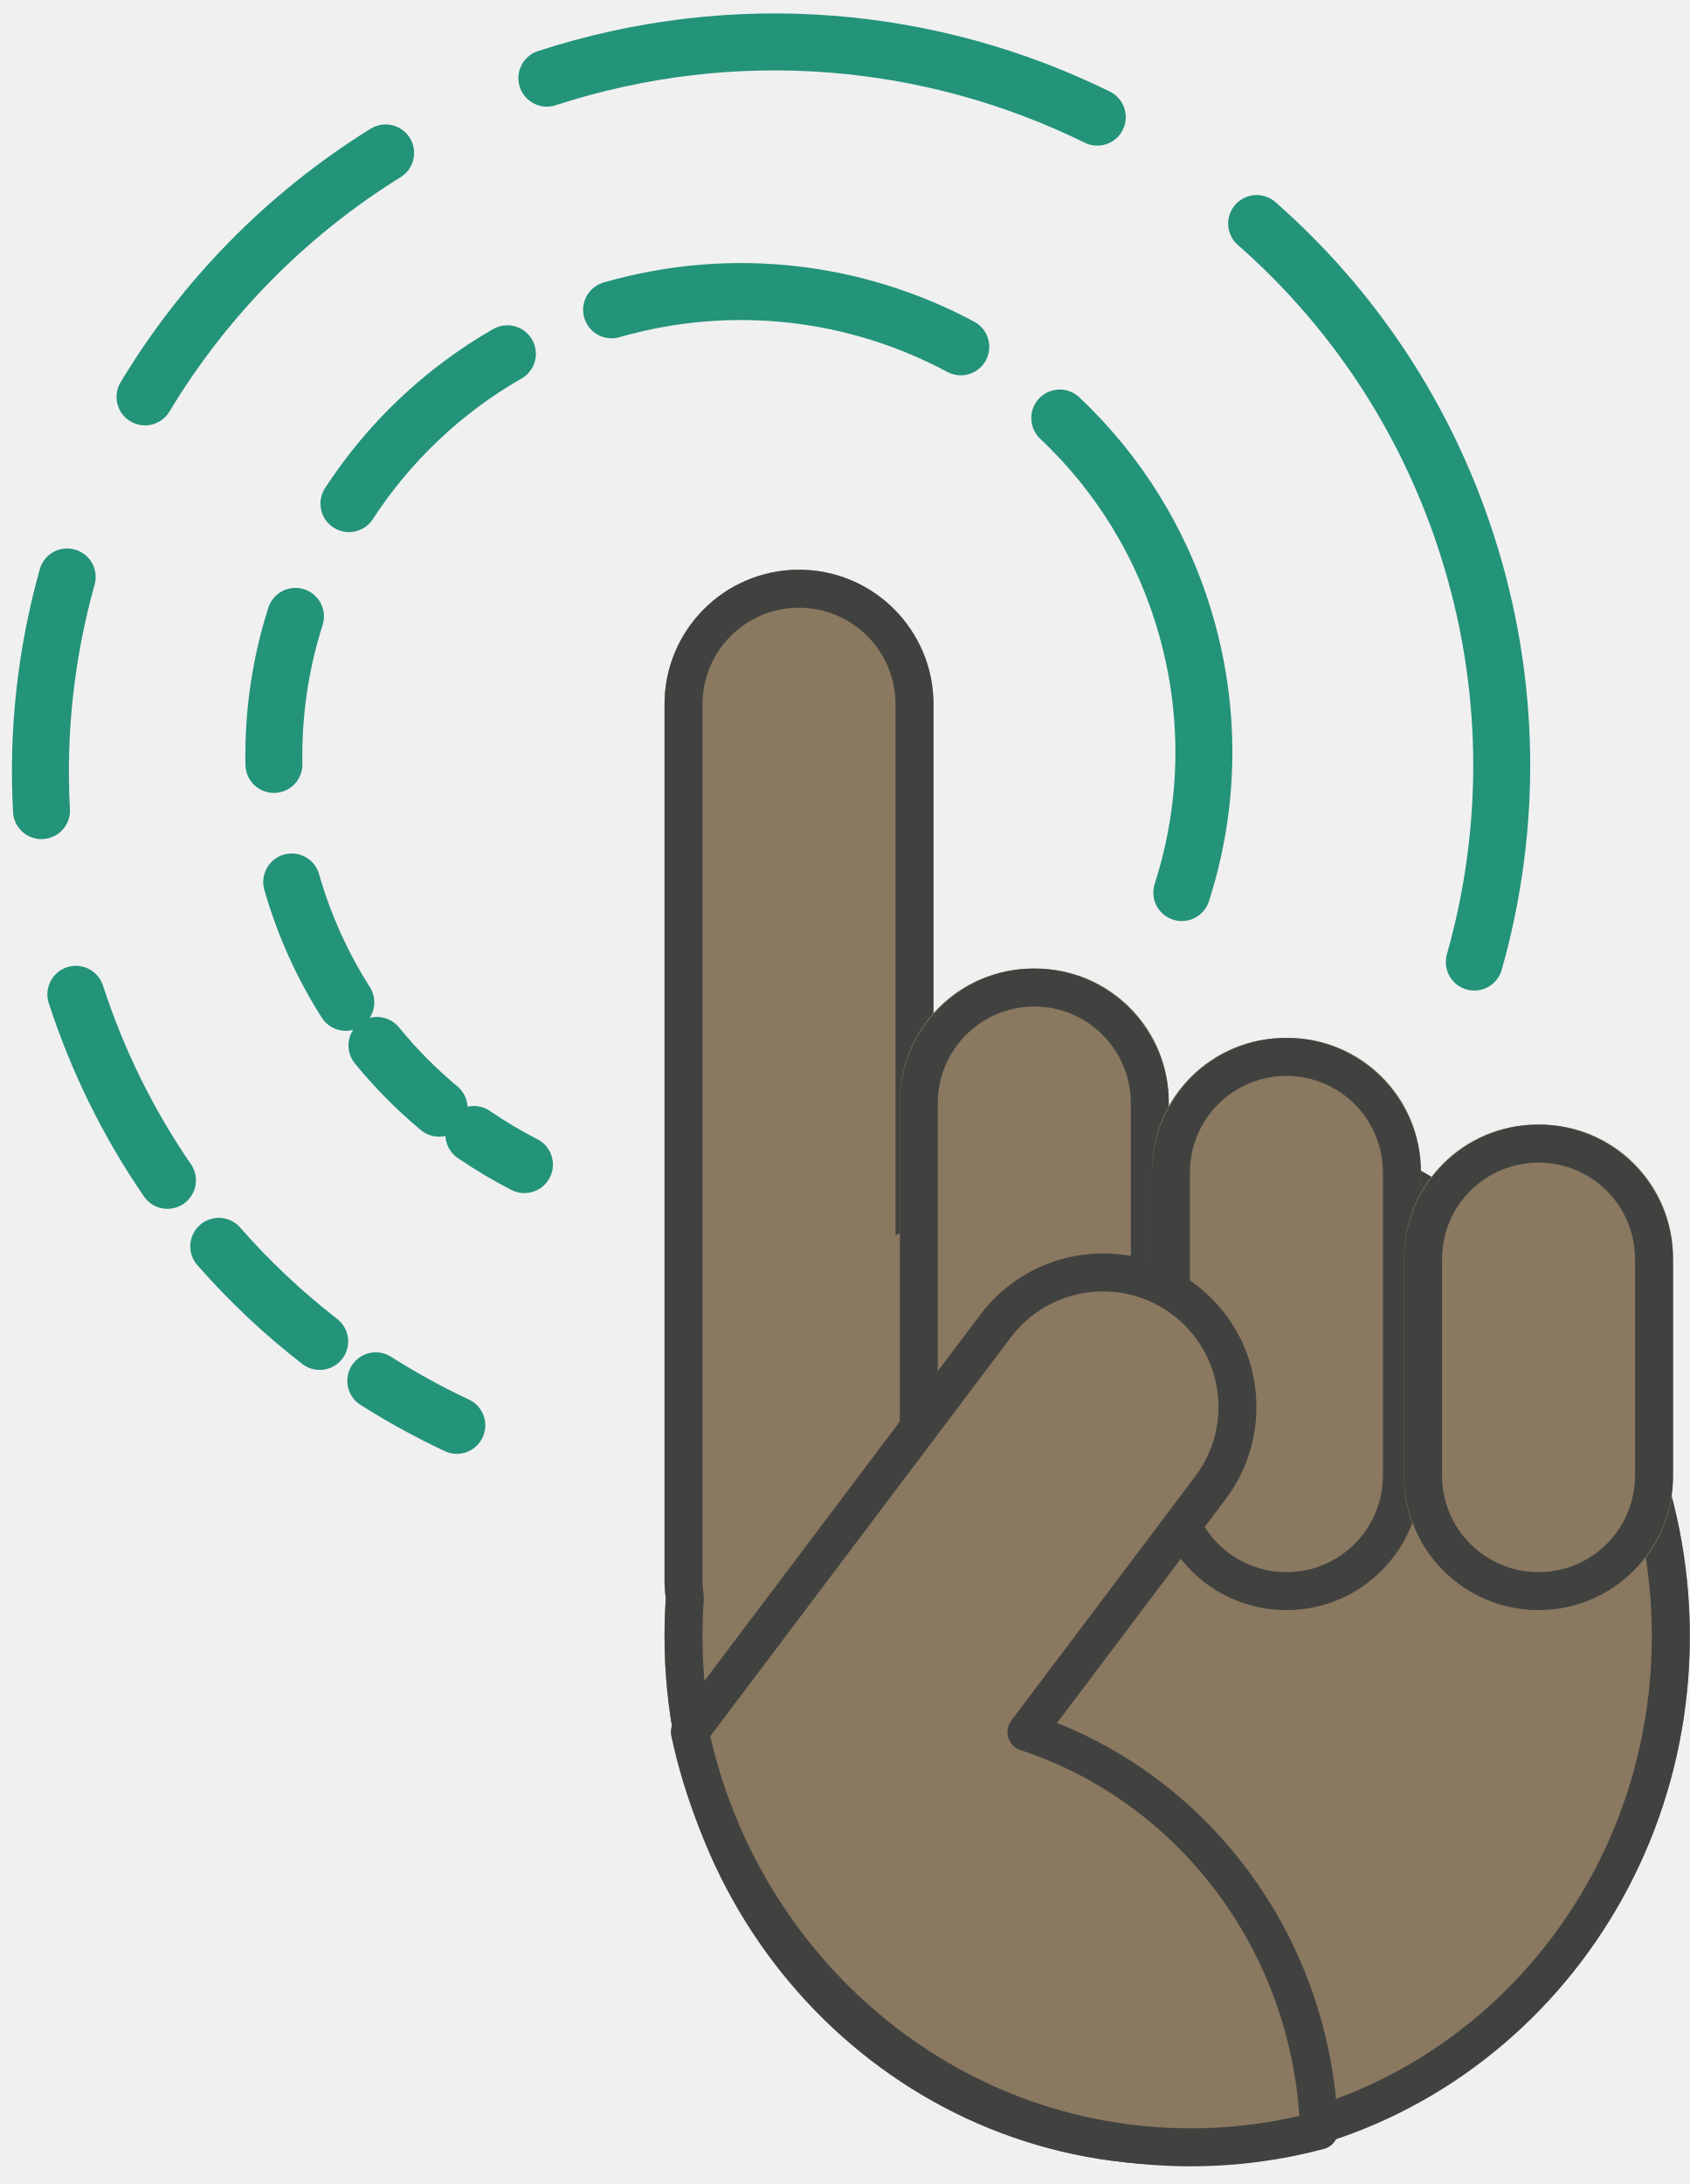
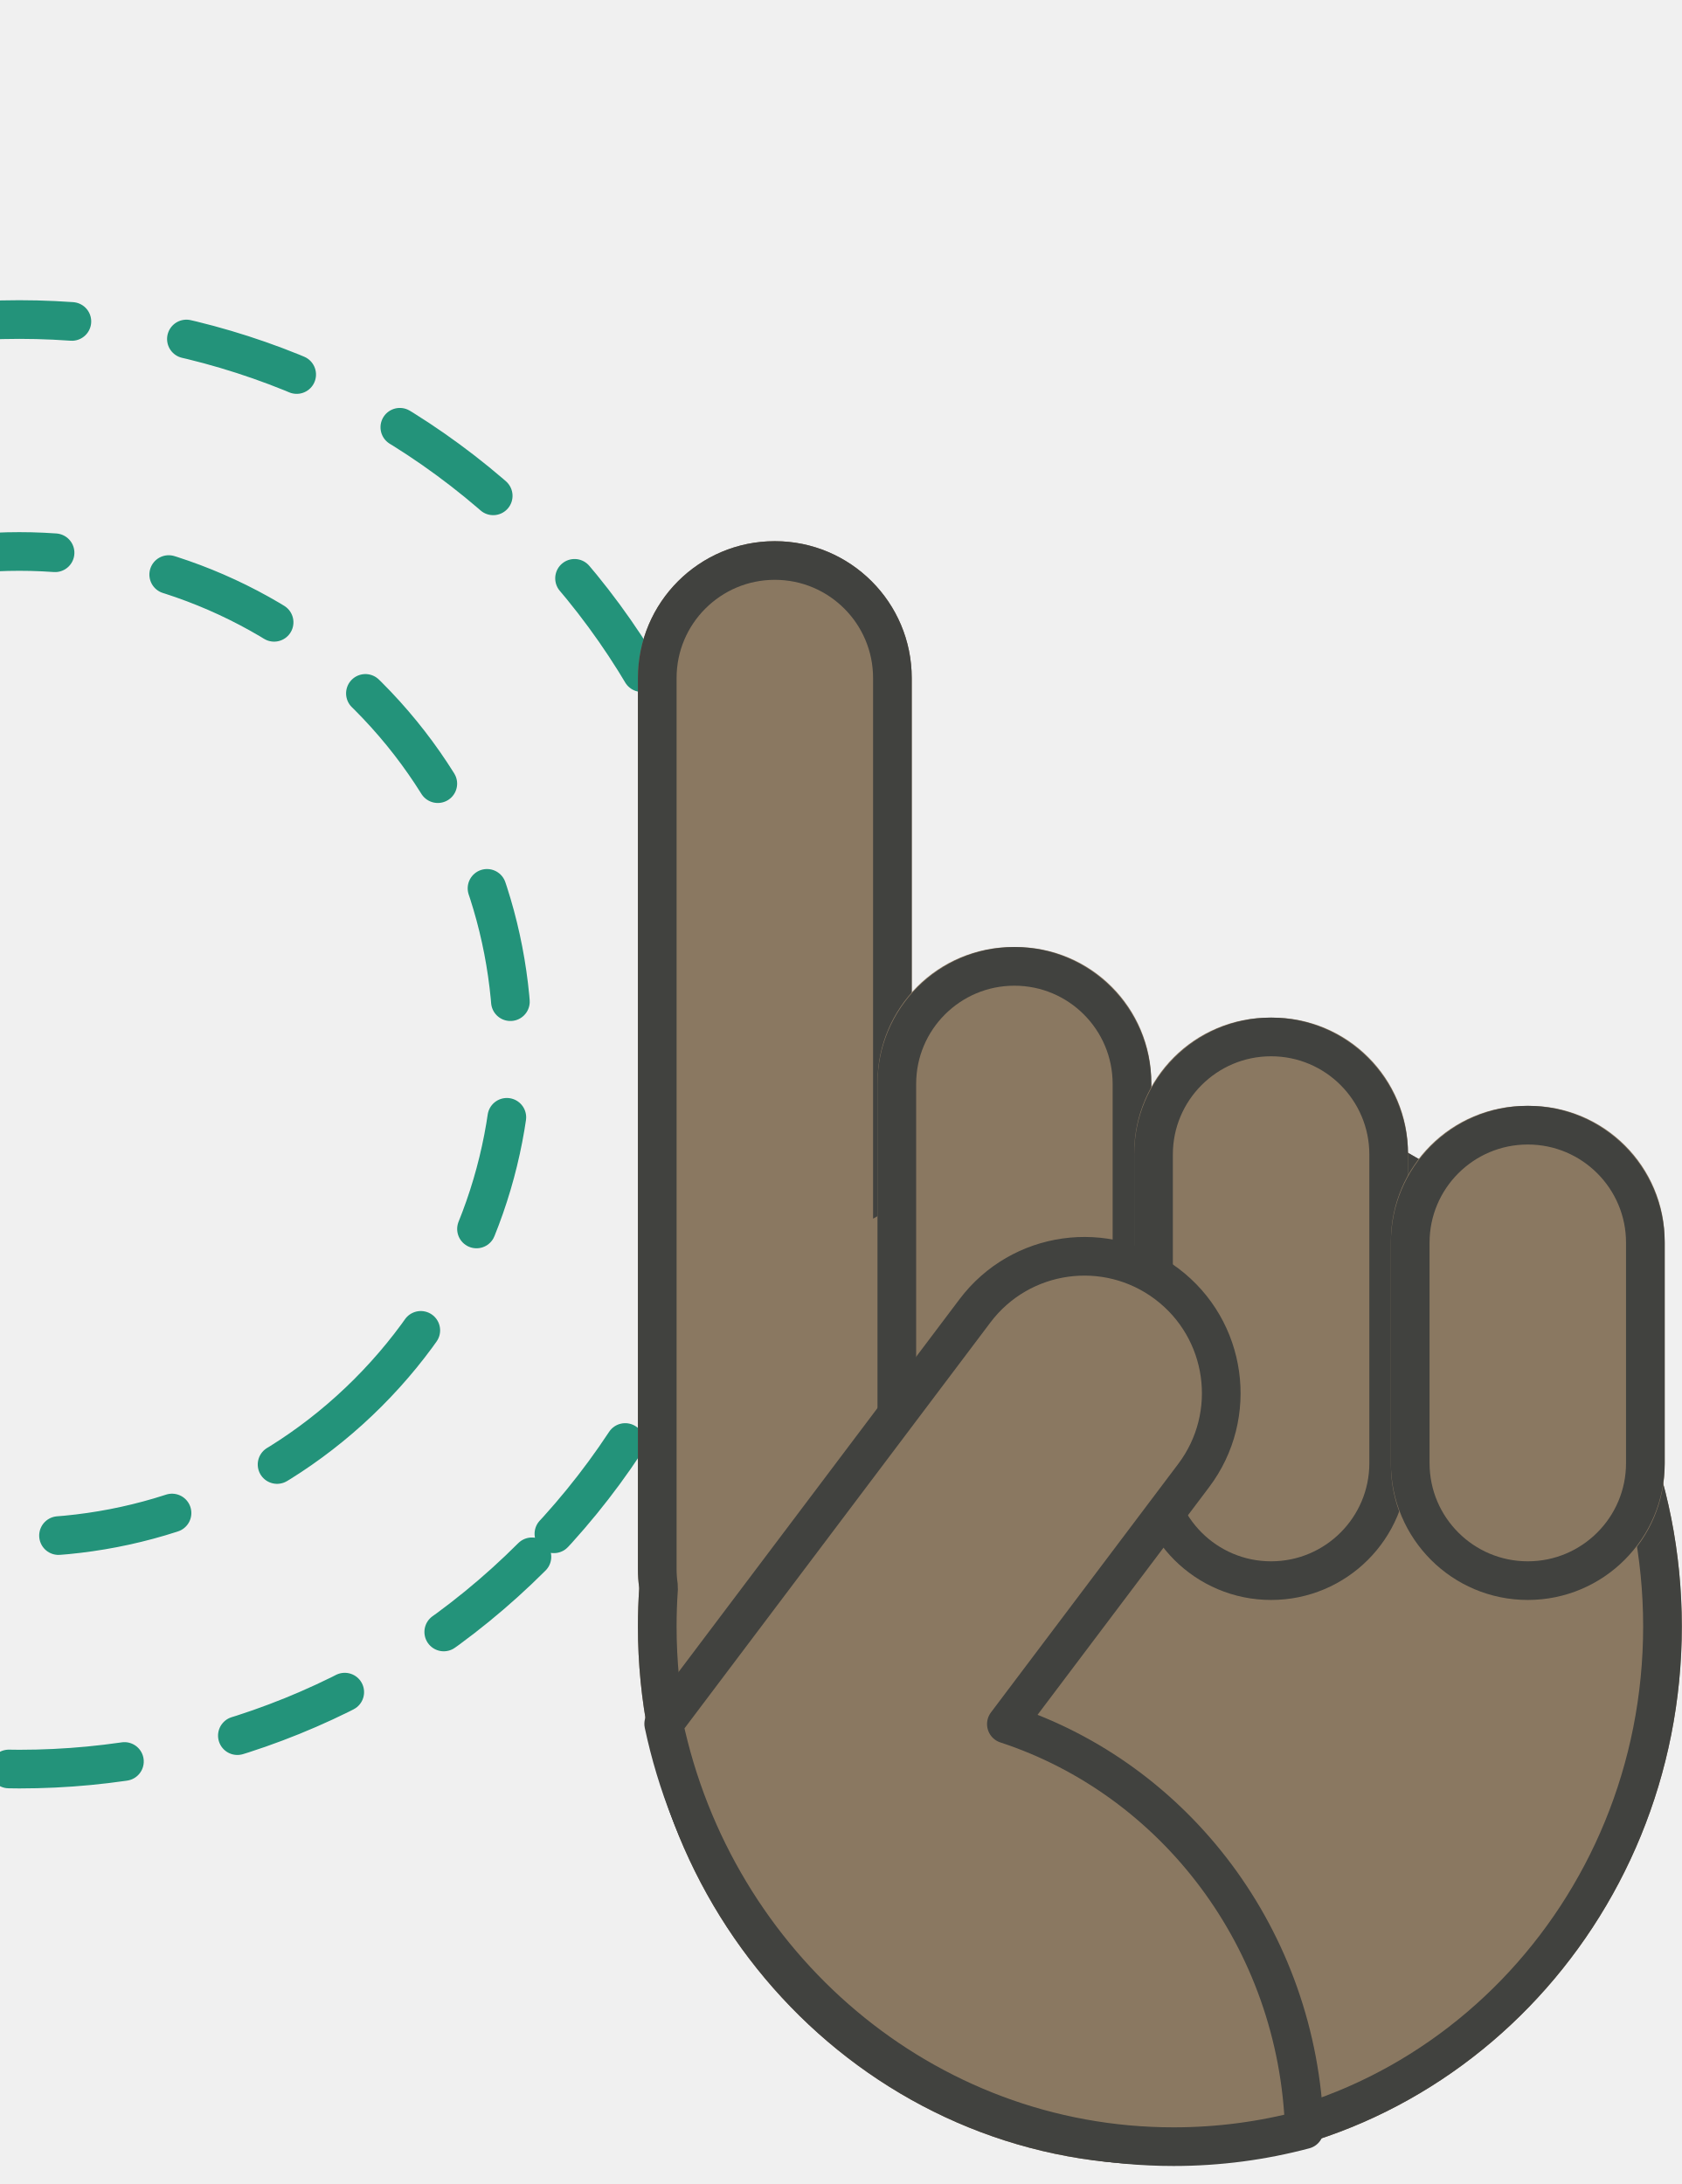
- <svg xmlns="http://www.w3.org/2000/svg" xmlns:xlink="http://www.w3.org/1999/xlink" width="89px" height="115px" viewBox="0 0 89 115" version="1.1">
+ <svg xmlns="http://www.w3.org/2000/svg" xmlns:xlink="http://www.w3.org/1999/xlink" width="87px" height="113px" viewBox="0 0 87 113" version="1.1">
+   <style>
+ 		circle{
+ 	  		-ms-transform: rotate(45deg); /* IE 9 */
+ 			-webkit-transform: rotate(45deg); /* Safari */
+ 			transform: rotate(45deg);
+ 	  		transform-origin: 37.5px 37.5px;
+ 	  
+ 	  		animation: dash .5s linear infinite;
+ 		}
+ 	  @keyframes dash {
+ 	  	to {
+ 	  		stroke-dashoffset: 12;
+ 	  	}
+ 	  }
+ 	</style>
  <defs>
-     <path d="M0.068,54.163 C0.023,53.841 2.70542936e-15,53.513 2.66453526e-15,53.179 L0,7.082 C-4.78991509e-16,3.171 3.171,7.18487263e-16 7.082,0 C10.993,-7.18487263e-16 14.164,3.171 14.164,7.082 L14.164,31.647 C17.982,29.515 22.354,28.304 27,28.304 C41.912,28.304 54,40.772 54,56.152 C54,71.532 41.912,84 27,84 C12.088,84 0,71.532 0,56.152 C0,55.483 0.023,54.82 0.068,54.163 Z" id="path-1" />
-     <rect id="path-3" x="12.393" y="21" width="14.164" height="33.783" rx="7" />
-     <rect id="path-4" x="25.672" y="24.652" width="14.164" height="30.13" rx="7" />
-     <rect id="path-5" x="38.951" y="29.217" width="14.164" height="25.565" rx="7" />
+     <path d="M32.068,81.163 C32.023,80.841 32,80.513 32,80.179 L32,34.082 C32,30.171 35.171,27 39.082,27 C42.993,27 46.164,30.171 46.164,34.082 L46.164,58.647 C49.982,56.515 54.354,55.304 59,55.304 C73.912,55.304 86,67.772 86,83.152 C86,98.532 73.912,111 59,111 C44.088,111 32,98.532 32,83.152 C32,82.483 32.023,81.82 32.068,81.163 Z" id="path-1" />
+     <rect id="path-3" x="44.393" y="48" width="14.164" height="33.783" rx="7" />
+     <rect id="path-4" x="57.672" y="51.652" width="14.164" height="30.13" rx="7" />
+     <rect id="path-5" x="70.951" y="56.217" width="14.164" height="25.565" rx="7" />
  </defs>
-   <g id="iconos" stroke="none" stroke-width="1" fill="none" fill-rule="evenodd" transform="translate(-241, -109)">
-     <g id="actividad-virtual-copy" transform="translate(233, 101)">
-       <g id="hand" transform="translate(43, 38)">
-         <mask id="mask-2" fill="white">
-           <use xlink:href="#path-1" />
-         </mask>
-         <g id="Combined-Shape">
-           <use fill="#8A7861" fill-rule="evenodd" xlink:href="#path-1" />
-           <path stroke="#41423F" stroke-width="2" d="M1.058,54.025 L1.065,54.231 C1.022,54.868 1,55.509 1,56.152 C1,70.987 12.648,83 27,83 C41.352,83 53,70.987 53,56.152 C53,41.318 41.352,29.304 27,29.304 C22.627,29.304 18.413,30.419 14.651,32.52 L13.164,33.35 L13.164,7.082 C13.164,3.723 10.441,1 7.082,1 C3.723,1 1,3.723 1,7.082 L1,53.179 C1,53.464 1.02,53.747 1.058,54.025 Z" />
-         </g>
-         <g id="Rectangle-6-Copy">
-           <use fill="#8A7861" fill-rule="evenodd" xlink:href="#path-3" />
-           <rect stroke="#41423F" stroke-width="2" x="13.393" y="22" width="12.164" height="31.783" rx="6.082" />
-         </g>
-         <g id="Rectangle-6-Copy-2">
-           <use fill="#8A7861" fill-rule="evenodd" xlink:href="#path-4" />
-           <rect stroke="#41423F" stroke-width="2" x="26.672" y="25.652" width="12.164" height="28.13" rx="6.082" />
-         </g>
-         <g id="Rectangle-6-Copy-3">
-           <use fill="#8A7861" fill-rule="evenodd" xlink:href="#path-5" />
-           <rect stroke="#41423F" stroke-width="2" x="39.951" y="30.217" width="12.164" height="23.565" rx="6.082" />
-         </g>
-         <path d="M34.475,82.187 C32.314,82.762 30.047,83.068 27.711,83.068 C14.787,83.068 3.983,73.701 1.333,61.191 L17.437,39.82 C19.791,36.697 24.232,36.073 27.355,38.426 C30.479,40.78 31.103,45.221 28.749,48.344 L19.06,61.203 C27.776,64.06 34.153,72.332 34.475,82.187 Z" id="Combined-Shape" stroke="#41423F" stroke-width="2" fill="#8A7861" stroke-linecap="round" stroke-linejoin="round" />
+   <g id="iconos" stroke="none" stroke-width="1" fill="none" fill-rule="evenodd" transform="translate(-243, -111)">
+     <g id="actividad-virtual" transform="translate(244, 112)">
+       <circle id="Oval-inner" stroke="#23937A" stroke-width="2" stroke-linecap="round" cx="37.5" cy="37.5" r="25.5" stroke-dasharray="6" stroke-dashoffset="0" />
+       <circle id="Oval-outer" stroke="#23937A" stroke-width="2" stroke-linecap="round" cx="37.5" cy="37.5" r="37.5" stroke-dasharray="6" stroke-dashoffset="0" />
+       <mask id="mask-2" fill="white">
+         <use xlink:href="#path-1" />
+       </mask>
+       <g id="hand-index">
+         <use fill="#8A7861" fill-rule="evenodd" xlink:href="#path-1" />
+         <path stroke="#41423F" stroke-width="2" d="M33.058,81.025 L33.065,81.231 C33.022,81.868 33,82.509 33,83.152 C33,97.987 44.648,110 59,110 C73.352,110 85,97.987 85,83.152 C85,68.318 73.352,56.304 59,56.304 C54.627,56.304 50.413,57.419 46.651,59.52 L45.164,60.35 L45.164,34.082 C45.164,30.723 42.441,28 39.082,28 C35.723,28 33,30.723 33,34.082 L33,80.179 C33,80.464 33.02,80.747 33.058,81.025 Z" />
      </g>
-       <path d="M62.774,24.089 C58.921,21.506 54.294,20 49.318,20 C44.816,20 40.6,21.232 36.984,23.38 M31.943,27.358 C27.648,31.777 25,37.827 25,44.5 M25.713,50.414 C26.656,54.248 28.496,57.727 30.996,60.61 M35.928,64.955 C38.102,66.402 40.521,67.507 43.108,68.194 M49.318,69 C51.706,69 54.014,68.653 56.195,68.007 M58.83,67.055 C60.264,66.44 61.628,65.69 62.906,64.821 M64.742,63.442 C65.539,62.783 66.293,62.074 67,61.319" id="Oval-17" stroke="#23937A" stroke-width="3" stroke-linecap="round" stroke-linejoin="round" transform="translate(46, 44.5) rotate(74) translate(-46, -44.5) " />
-       <path d="M73.359,11.426 C67.304,7.366 60.033,5 52.214,5 C45.14,5 38.515,6.936 32.833,10.312 M24.911,16.563 C18.161,23.507 14,33.014 14,43.5 M15.121,52.793 C16.603,58.819 19.494,64.285 23.422,68.815 M31.173,75.644 C34.59,77.918 38.39,79.655 42.455,80.733 M52.214,82 C55.967,82 59.594,81.455 63.021,80.439 M67.161,78.943 C69.415,77.977 71.559,76.799 73.566,75.434 M76.452,73.266 C77.703,72.23 78.889,71.116 80,69.931" id="Oval-17-Copy" stroke="#23937A" stroke-width="3" stroke-linecap="round" stroke-linejoin="round" transform="translate(47, 43.5) rotate(-288) translate(-47, -43.5) " />
+       <g id="middle">
+         <use fill="#8A7861" fill-rule="evenodd" xlink:href="#path-3" />
+         <rect stroke="#41423F" stroke-width="2" x="45.393" y="49" width="12.164" height="31.783" rx="6.082" />
+       </g>
+       <g id="ring">
+         <use fill="#8A7861" fill-rule="evenodd" xlink:href="#path-4" />
+         <rect stroke="#41423F" stroke-width="2" x="58.672" y="52.652" width="12.164" height="28.13" rx="6.082" />
+       </g>
+       <g id="pinky">
+         <use fill="#8A7861" fill-rule="evenodd" xlink:href="#path-5" />
+         <rect stroke="#41423F" stroke-width="2" x="71.951" y="57.217" width="12.164" height="23.565" rx="6.082" />
+       </g>
+       <path d="M66.475,109.187 C64.314,109.762 62.047,110.068 59.711,110.068 C46.787,110.068 35.983,100.701 33.333,88.191 L49.437,66.82 C51.791,63.697 56.232,63.073 59.355,65.426 C62.479,67.78 63.103,72.221 60.749,75.344 L51.06,88.203 C59.776,91.06 66.153,99.332 66.475,109.187 Z" id="gordo" stroke="#41423F" stroke-width="2" fill="#8A7861" stroke-linecap="round" stroke-linejoin="round" />
    </g>
  </g>
</svg>
